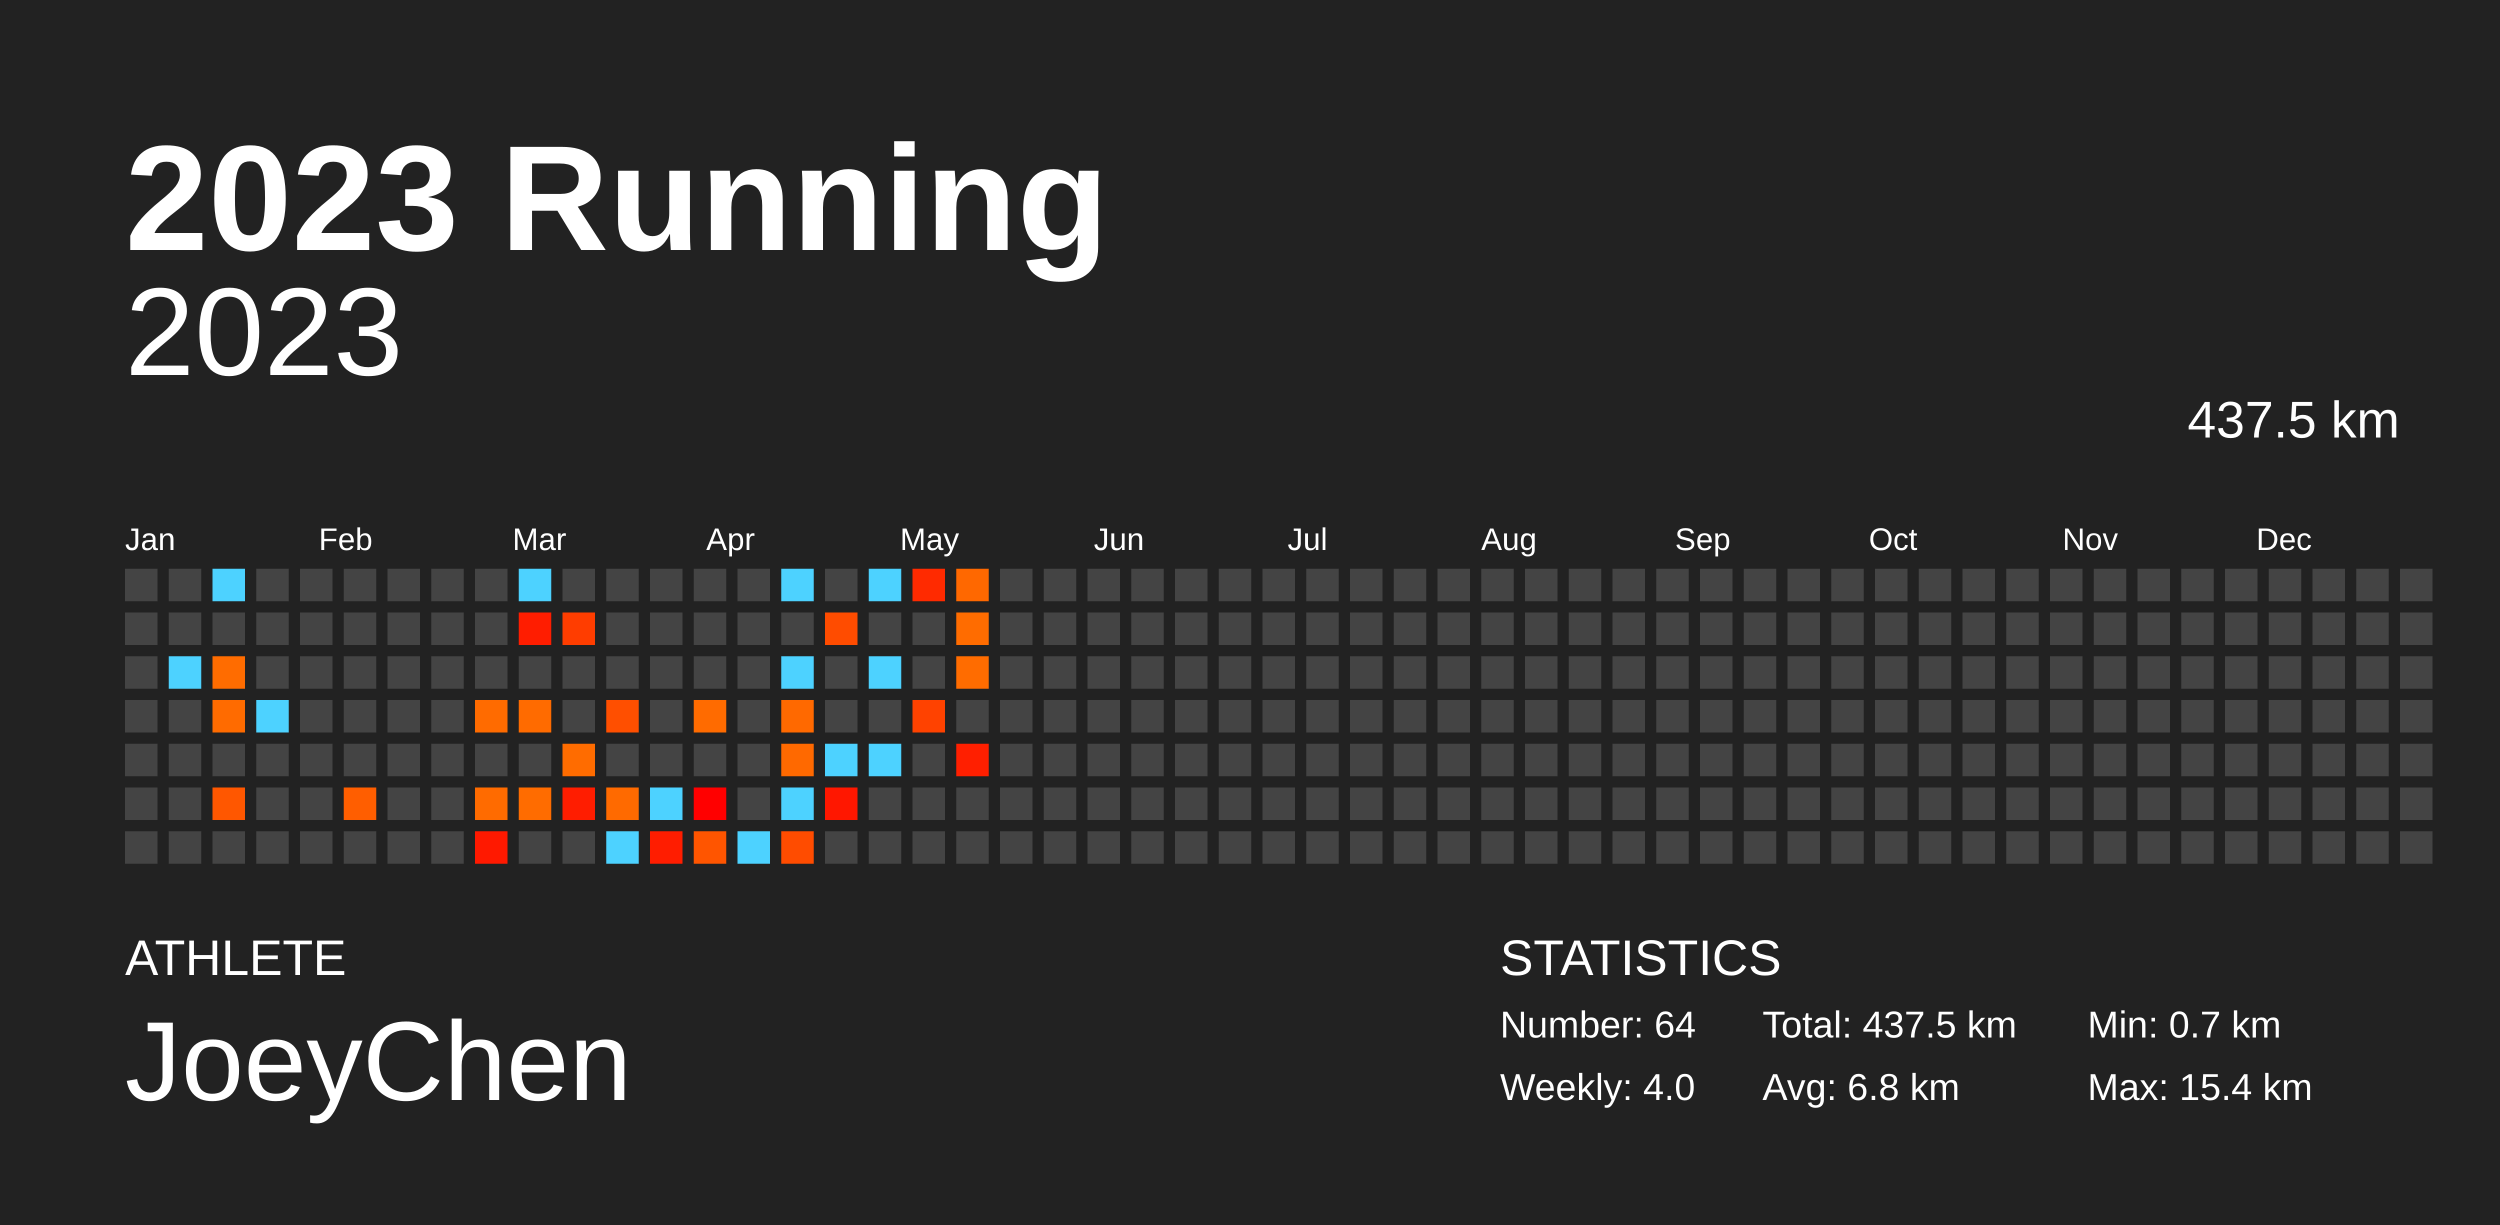
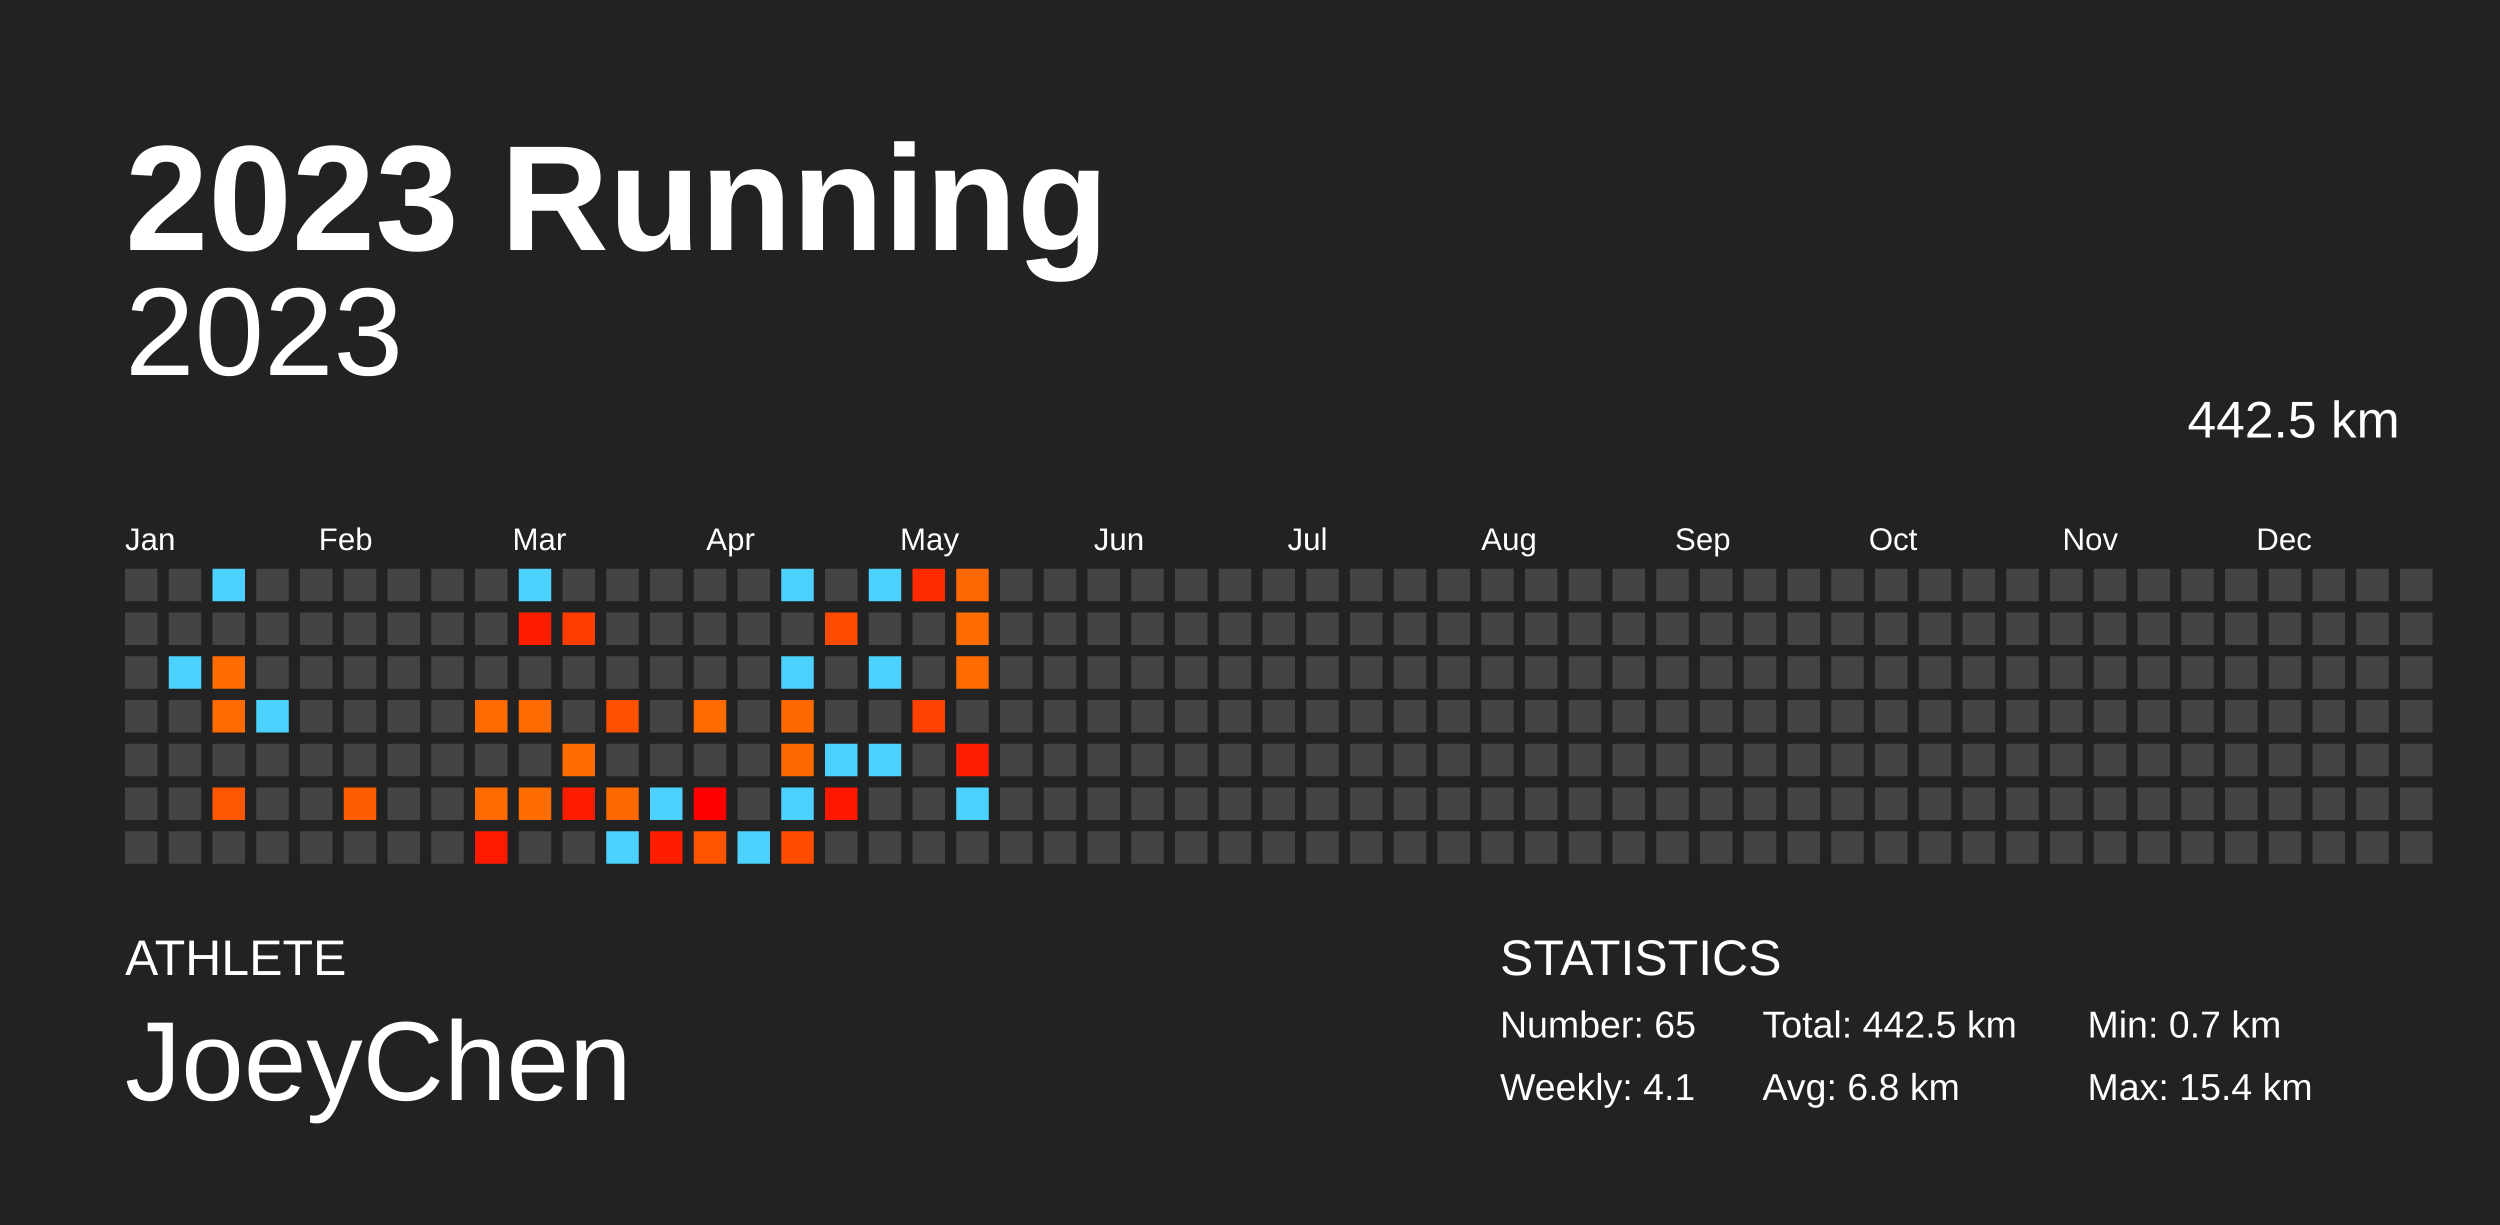
<svg xmlns="http://www.w3.org/2000/svg" baseProfile="full" height="98mm" version="1.1" viewBox="0,0,200,98" width="200mm">
  <defs />
  <rect fill="#222222" height="98" width="200" x="0" y="0" />
  <text fill="#FFFFFF" style="font-size:12px; font-family:Arial; font-weight:bold;" x="10" y="20">2023 Running</text>
  <text fill="#FFFFFF" style="font-size:4px; font-family:Arial" x="10" y="78">ATHLETE</text>
  <text fill="#FFFFFF" style="font-size:9px; font-family:Arial" x="10" y="88">JoeyChen</text>
  <text fill="#FFFFFF" style="font-size:4px; font-family:Arial" x="120" y="78">STATISTICS</text>
-   <text fill="#FFFFFF" style="font-size:3px; font-family:Arial" x="120" y="83">Number: 64</text>
-   <text fill="#FFFFFF" style="font-size:3px; font-family:Arial" x="120" y="88">Weekly: 4.0</text>
-   <text fill="#FFFFFF" style="font-size:3px; font-family:Arial" x="141" y="83">Total: 437.5 km</text>
+   <text fill="#FFFFFF" style="font-size:3px; font-family:Arial" x="120" y="83">Number: 65</text>
+   <text fill="#FFFFFF" style="font-size:3px; font-family:Arial" x="120" y="88">Weekly: 4.1</text>
+   <text fill="#FFFFFF" style="font-size:3px; font-family:Arial" x="141" y="83">Total: 442.5 km</text>
  <text fill="#FFFFFF" style="font-size:3px; font-family:Arial" x="141" y="88">Avg: 6.8 km</text>
  <text fill="#FFFFFF" style="font-size:3px; font-family:Arial" x="167" y="83">Min: 0.7 km</text>
  <text fill="#FFFFFF" style="font-size:3px; font-family:Arial" x="167" y="88">Max: 15.4 km</text>
  <text alignment-baseline="hanging" fill="#FFFFFF" style="font-size:10.0px; font-family:Arial;" x="10" y="30">2023</text>
-   <text alignment-baseline="hanging" fill="#FFFFFF" style="font-size:4.125px; font-family:Arial;" x="175" y="35">437.5 km</text>
+   <text alignment-baseline="hanging" fill="#FFFFFF" style="font-size:4.125px; font-family:Arial;" x="175" y="35">442.5 km</text>
  <text fill="#FFFFFF" style="font-size:2.5px; font-family:Arial" x="10.0" y="44">Jan</text>
  <text fill="#FFFFFF" style="font-size:2.5px; font-family:Arial" x="25.5" y="44">Feb</text>
  <text fill="#FFFFFF" style="font-size:2.5px; font-family:Arial" x="41.0" y="44">Mar</text>
  <text fill="#FFFFFF" style="font-size:2.5px; font-family:Arial" x="56.5" y="44">Apr</text>
  <text fill="#FFFFFF" style="font-size:2.5px; font-family:Arial" x="72.0" y="44">May</text>
  <text fill="#FFFFFF" style="font-size:2.5px; font-family:Arial" x="87.5" y="44">Jun</text>
  <text fill="#FFFFFF" style="font-size:2.5px; font-family:Arial" x="103.0" y="44">Jul</text>
  <text fill="#FFFFFF" style="font-size:2.5px; font-family:Arial" x="118.5" y="44">Aug</text>
  <text fill="#FFFFFF" style="font-size:2.5px; font-family:Arial" x="134.0" y="44">Sep</text>
  <text fill="#FFFFFF" style="font-size:2.5px; font-family:Arial" x="149.5" y="44">Oct</text>
  <text fill="#FFFFFF" style="font-size:2.5px; font-family:Arial" x="165.0" y="44">Nov</text>
  <text fill="#FFFFFF" style="font-size:2.5px; font-family:Arial" x="180.5" y="44">Dec</text>
  <rect fill="#444444" height="2.6" width="2.6" x="10.0" y="45.5" />
  <rect fill="#444444" height="2.6" width="2.6" x="10.0" y="49.0" />
  <rect fill="#444444" height="2.6" width="2.6" x="10.0" y="52.5" />
  <rect fill="#444444" height="2.6" width="2.6" x="10.0" y="56.0" />
  <rect fill="#444444" height="2.6" width="2.6" x="10.0" y="59.5" />
  <rect fill="#444444" height="2.6" width="2.6" x="10.0" y="63.0" />
  <rect fill="#444444" height="2.6" width="2.6" x="10.0" y="66.5" />
  <rect fill="#444444" height="2.6" width="2.6" x="13.5" y="45.5" />
  <rect fill="#444444" height="2.6" width="2.6" x="13.5" y="49.0" />
  <rect fill="#4dd2ff" height="2.6" width="2.6" x="13.5" y="52.5" />
  <rect fill="#444444" height="2.6" width="2.6" x="13.5" y="56.0" />
  <rect fill="#444444" height="2.6" width="2.6" x="13.5" y="59.5" />
  <rect fill="#444444" height="2.6" width="2.6" x="13.5" y="63.0" />
  <rect fill="#444444" height="2.6" width="2.6" x="13.5" y="66.5" />
  <rect fill="#4dd2ff" height="2.6" width="2.6" x="17.0" y="45.5" />
  <rect fill="#444444" height="2.6" width="2.6" x="17.0" y="49.0" />
  <rect fill="#ff6c00" height="2.6" width="2.6" x="17.0" y="52.5" />
  <rect fill="#ff6b00" height="2.6" width="2.6" x="17.0" y="56.0" />
  <rect fill="#444444" height="2.6" width="2.6" x="17.0" y="59.5" />
  <rect fill="#ff5700" height="2.6" width="2.6" x="17.0" y="63.0" />
  <rect fill="#444444" height="2.6" width="2.6" x="17.0" y="66.5" />
  <rect fill="#444444" height="2.6" width="2.6" x="20.5" y="45.5" />
  <rect fill="#444444" height="2.6" width="2.6" x="20.5" y="49.0" />
  <rect fill="#444444" height="2.6" width="2.6" x="20.5" y="52.5" />
  <rect fill="#4dd2ff" height="2.6" width="2.6" x="20.5" y="56.0" />
  <rect fill="#444444" height="2.6" width="2.6" x="20.5" y="59.5" />
  <rect fill="#444444" height="2.6" width="2.6" x="20.5" y="63.0" />
  <rect fill="#444444" height="2.6" width="2.6" x="20.5" y="66.5" />
  <rect fill="#444444" height="2.6" width="2.6" x="24.0" y="45.5" />
  <rect fill="#444444" height="2.6" width="2.6" x="24.0" y="49.0" />
  <rect fill="#444444" height="2.6" width="2.6" x="24.0" y="52.5" />
  <rect fill="#444444" height="2.6" width="2.6" x="24.0" y="56.0" />
  <rect fill="#444444" height="2.6" width="2.6" x="24.0" y="59.5" />
  <rect fill="#444444" height="2.6" width="2.6" x="24.0" y="63.0" />
  <rect fill="#444444" height="2.6" width="2.6" x="24.0" y="66.5" />
  <rect fill="#444444" height="2.6" width="2.6" x="27.5" y="45.5" />
  <rect fill="#444444" height="2.6" width="2.6" x="27.5" y="49.0" />
  <rect fill="#444444" height="2.6" width="2.6" x="27.5" y="52.5" />
  <rect fill="#444444" height="2.6" width="2.6" x="27.5" y="56.0" />
  <rect fill="#444444" height="2.6" width="2.6" x="27.5" y="59.5" />
  <rect fill="#ff5e00" height="2.6" width="2.6" x="27.5" y="63.0" />
  <rect fill="#444444" height="2.6" width="2.6" x="27.5" y="66.5" />
  <rect fill="#444444" height="2.6" width="2.6" x="31.0" y="45.5" />
  <rect fill="#444444" height="2.6" width="2.6" x="31.0" y="49.0" />
  <rect fill="#444444" height="2.6" width="2.6" x="31.0" y="52.5" />
  <rect fill="#444444" height="2.6" width="2.6" x="31.0" y="56.0" />
  <rect fill="#444444" height="2.6" width="2.6" x="31.0" y="59.5" />
  <rect fill="#444444" height="2.6" width="2.6" x="31.0" y="63.0" />
  <rect fill="#444444" height="2.6" width="2.6" x="31.0" y="66.5" />
  <rect fill="#444444" height="2.6" width="2.6" x="34.5" y="45.5" />
  <rect fill="#444444" height="2.6" width="2.6" x="34.5" y="49.0" />
  <rect fill="#444444" height="2.6" width="2.6" x="34.5" y="52.5" />
  <rect fill="#444444" height="2.6" width="2.6" x="34.5" y="56.0" />
  <rect fill="#444444" height="2.6" width="2.6" x="34.5" y="59.5" />
  <rect fill="#444444" height="2.6" width="2.6" x="34.5" y="63.0" />
  <rect fill="#444444" height="2.6" width="2.6" x="34.5" y="66.5" />
  <rect fill="#444444" height="2.6" width="2.6" x="38.0" y="45.5" />
  <rect fill="#444444" height="2.6" width="2.6" x="38.0" y="49.0" />
  <rect fill="#444444" height="2.6" width="2.6" x="38.0" y="52.5" />
  <rect fill="#ff6b00" height="2.6" width="2.6" x="38.0" y="56.0" />
  <rect fill="#444444" height="2.6" width="2.6" x="38.0" y="59.5" />
  <rect fill="#ff6b00" height="2.6" width="2.6" x="38.0" y="63.0" />
  <rect fill="#ff1900" height="2.6" width="2.6" x="38.0" y="66.5" />
  <rect fill="#4dd2ff" height="2.6" width="2.6" x="41.5" y="45.5" />
  <rect fill="#ff1d00" height="2.6" width="2.6" x="41.5" y="49.0" />
  <rect fill="#444444" height="2.6" width="2.6" x="41.5" y="52.5" />
  <rect fill="#ff6b00" height="2.6" width="2.6" x="41.5" y="56.0" />
  <rect fill="#444444" height="2.6" width="2.6" x="41.5" y="59.5" />
  <rect fill="#ff6c00" height="2.6" width="2.6" x="41.5" y="63.0" />
  <rect fill="#444444" height="2.6" width="2.6" x="41.5" y="66.5" />
  <rect fill="#444444" height="2.6" width="2.6" x="45.0" y="45.5" />
  <rect fill="#ff3d00" height="2.6" width="2.6" x="45.0" y="49.0" />
  <rect fill="#444444" height="2.6" width="2.6" x="45.0" y="52.5" />
  <rect fill="#444444" height="2.6" width="2.6" x="45.0" y="56.0" />
  <rect fill="#ff6c00" height="2.6" width="2.6" x="45.0" y="59.5" />
  <rect fill="#ff1d00" height="2.6" width="2.6" x="45.0" y="63.0" />
  <rect fill="#444444" height="2.6" width="2.6" x="45.0" y="66.5" />
  <rect fill="#444444" height="2.6" width="2.6" x="48.5" y="45.5" />
  <rect fill="#444444" height="2.6" width="2.6" x="48.5" y="49.0" />
  <rect fill="#444444" height="2.6" width="2.6" x="48.5" y="52.5" />
  <rect fill="#ff4f00" height="2.6" width="2.6" x="48.5" y="56.0" />
  <rect fill="#444444" height="2.6" width="2.6" x="48.5" y="59.5" />
  <rect fill="#ff6a00" height="2.6" width="2.6" x="48.5" y="63.0" />
  <rect fill="#4dd2ff" height="2.6" width="2.6" x="48.5" y="66.5" />
  <rect fill="#444444" height="2.6" width="2.6" x="52.0" y="45.5" />
  <rect fill="#444444" height="2.6" width="2.6" x="52.0" y="49.0" />
  <rect fill="#444444" height="2.6" width="2.6" x="52.0" y="52.5" />
  <rect fill="#444444" height="2.6" width="2.6" x="52.0" y="56.0" />
  <rect fill="#444444" height="2.6" width="2.6" x="52.0" y="59.5" />
  <rect fill="#4dd2ff" height="2.6" width="2.6" x="52.0" y="63.0" />
  <rect fill="#ff1d00" height="2.6" width="2.6" x="52.0" y="66.5" />
  <rect fill="#444444" height="2.6" width="2.6" x="55.5" y="45.5" />
  <rect fill="#444444" height="2.6" width="2.6" x="55.5" y="49.0" />
  <rect fill="#444444" height="2.6" width="2.6" x="55.5" y="52.5" />
  <rect fill="#ff6b00" height="2.6" width="2.6" x="55.5" y="56.0" />
  <rect fill="#444444" height="2.6" width="2.6" x="55.5" y="59.5" />
  <rect fill="#ff0000" height="2.6" width="2.6" x="55.5" y="63.0" />
  <rect fill="#ff5500" height="2.6" width="2.6" x="55.5" y="66.5" />
  <rect fill="#444444" height="2.6" width="2.6" x="59.0" y="45.5" />
  <rect fill="#444444" height="2.6" width="2.6" x="59.0" y="49.0" />
  <rect fill="#444444" height="2.6" width="2.6" x="59.0" y="52.5" />
  <rect fill="#444444" height="2.6" width="2.6" x="59.0" y="56.0" />
  <rect fill="#444444" height="2.6" width="2.6" x="59.0" y="59.5" />
  <rect fill="#444444" height="2.6" width="2.6" x="59.0" y="63.0" />
  <rect fill="#4dd2ff" height="2.6" width="2.6" x="59.0" y="66.5" />
  <rect fill="#4dd2ff" height="2.6" width="2.6" x="62.5" y="45.5" />
  <rect fill="#444444" height="2.6" width="2.6" x="62.5" y="49.0" />
  <rect fill="#4dd2ff" height="2.6" width="2.6" x="62.5" y="52.5" />
  <rect fill="#ff6900" height="2.6" width="2.6" x="62.5" y="56.0" />
  <rect fill="#ff6900" height="2.6" width="2.6" x="62.5" y="59.5" />
  <rect fill="#4dd2ff" height="2.6" width="2.6" x="62.5" y="63.0" />
  <rect fill="#ff4c00" height="2.6" width="2.6" x="62.5" y="66.5" />
  <rect fill="#444444" height="2.6" width="2.6" x="66.0" y="45.5" />
  <rect fill="#ff4c00" height="2.6" width="2.6" x="66.0" y="49.0" />
  <rect fill="#444444" height="2.6" width="2.6" x="66.0" y="52.5" />
  <rect fill="#444444" height="2.6" width="2.6" x="66.0" y="56.0" />
  <rect fill="#4dd2ff" height="2.6" width="2.6" x="66.0" y="59.5" />
  <rect fill="#ff1700" height="2.6" width="2.6" x="66.0" y="63.0" />
  <rect fill="#444444" height="2.6" width="2.6" x="66.0" y="66.5" />
  <rect fill="#4dd2ff" height="2.6" width="2.6" x="69.5" y="45.5" />
  <rect fill="#444444" height="2.6" width="2.6" x="69.5" y="49.0" />
  <rect fill="#4dd2ff" height="2.6" width="2.6" x="69.5" y="52.5" />
  <rect fill="#444444" height="2.6" width="2.6" x="69.5" y="56.0" />
  <rect fill="#4dd2ff" height="2.6" width="2.6" x="69.5" y="59.5" />
  <rect fill="#444444" height="2.6" width="2.6" x="69.5" y="63.0" />
  <rect fill="#444444" height="2.6" width="2.6" x="69.5" y="66.5" />
  <rect fill="#ff2a00" height="2.6" width="2.6" x="73.0" y="45.5" />
  <rect fill="#444444" height="2.6" width="2.6" x="73.0" y="49.0" />
  <rect fill="#444444" height="2.6" width="2.6" x="73.0" y="52.5" />
  <rect fill="#ff4200" height="2.6" width="2.6" x="73.0" y="56.0" />
  <rect fill="#444444" height="2.6" width="2.6" x="73.0" y="59.5" />
  <rect fill="#444444" height="2.6" width="2.6" x="73.0" y="63.0" />
  <rect fill="#444444" height="2.6" width="2.6" x="73.0" y="66.5" />
  <rect fill="#ff6800" height="2.6" width="2.6" x="76.5" y="45.5" />
  <rect fill="#ff6c00" height="2.6" width="2.6" x="76.5" y="49.0" />
  <rect fill="#ff6c00" height="2.6" width="2.6" x="76.5" y="52.5" />
  <rect fill="#444444" height="2.6" width="2.6" x="76.5" y="56.0" />
  <rect fill="#ff1f00" height="2.6" width="2.6" x="76.5" y="59.5" />
-   <rect fill="#444444" height="2.6" width="2.6" x="76.5" y="63.0" />
+   <rect fill="#4dd2ff" height="2.6" width="2.6" x="76.5" y="63.0" />
  <rect fill="#444444" height="2.6" width="2.6" x="76.5" y="66.5" />
  <rect fill="#444444" height="2.6" width="2.6" x="80.0" y="45.5" />
  <rect fill="#444444" height="2.6" width="2.6" x="80.0" y="49.0" />
  <rect fill="#444444" height="2.6" width="2.6" x="80.0" y="52.5" />
  <rect fill="#444444" height="2.6" width="2.6" x="80.0" y="56.0" />
  <rect fill="#444444" height="2.6" width="2.6" x="80.0" y="59.5" />
  <rect fill="#444444" height="2.6" width="2.6" x="80.0" y="63.0" />
  <rect fill="#444444" height="2.6" width="2.6" x="80.0" y="66.5" />
  <rect fill="#444444" height="2.6" width="2.6" x="83.5" y="45.5" />
  <rect fill="#444444" height="2.6" width="2.6" x="83.5" y="49.0" />
  <rect fill="#444444" height="2.6" width="2.6" x="83.5" y="52.5" />
  <rect fill="#444444" height="2.6" width="2.6" x="83.5" y="56.0" />
  <rect fill="#444444" height="2.6" width="2.6" x="83.5" y="59.5" />
  <rect fill="#444444" height="2.6" width="2.6" x="83.5" y="63.0" />
  <rect fill="#444444" height="2.6" width="2.6" x="83.5" y="66.5" />
  <rect fill="#444444" height="2.6" width="2.6" x="87.0" y="45.5" />
  <rect fill="#444444" height="2.6" width="2.6" x="87.0" y="49.0" />
  <rect fill="#444444" height="2.6" width="2.6" x="87.0" y="52.5" />
  <rect fill="#444444" height="2.6" width="2.6" x="87.0" y="56.0" />
  <rect fill="#444444" height="2.6" width="2.6" x="87.0" y="59.5" />
  <rect fill="#444444" height="2.6" width="2.6" x="87.0" y="63.0" />
  <rect fill="#444444" height="2.6" width="2.6" x="87.0" y="66.5" />
  <rect fill="#444444" height="2.6" width="2.6" x="90.5" y="45.5" />
  <rect fill="#444444" height="2.6" width="2.6" x="90.5" y="49.0" />
  <rect fill="#444444" height="2.6" width="2.6" x="90.5" y="52.5" />
  <rect fill="#444444" height="2.6" width="2.6" x="90.5" y="56.0" />
  <rect fill="#444444" height="2.6" width="2.6" x="90.5" y="59.5" />
  <rect fill="#444444" height="2.6" width="2.6" x="90.5" y="63.0" />
  <rect fill="#444444" height="2.6" width="2.6" x="90.5" y="66.5" />
  <rect fill="#444444" height="2.6" width="2.6" x="94.0" y="45.5" />
  <rect fill="#444444" height="2.6" width="2.6" x="94.0" y="49.0" />
  <rect fill="#444444" height="2.6" width="2.6" x="94.0" y="52.5" />
  <rect fill="#444444" height="2.6" width="2.6" x="94.0" y="56.0" />
  <rect fill="#444444" height="2.6" width="2.6" x="94.0" y="59.5" />
  <rect fill="#444444" height="2.6" width="2.6" x="94.0" y="63.0" />
  <rect fill="#444444" height="2.6" width="2.6" x="94.0" y="66.5" />
  <rect fill="#444444" height="2.6" width="2.6" x="97.5" y="45.5" />
  <rect fill="#444444" height="2.6" width="2.6" x="97.5" y="49.0" />
  <rect fill="#444444" height="2.6" width="2.6" x="97.5" y="52.5" />
  <rect fill="#444444" height="2.6" width="2.6" x="97.5" y="56.0" />
  <rect fill="#444444" height="2.6" width="2.6" x="97.5" y="59.5" />
  <rect fill="#444444" height="2.6" width="2.6" x="97.5" y="63.0" />
  <rect fill="#444444" height="2.6" width="2.6" x="97.5" y="66.5" />
  <rect fill="#444444" height="2.6" width="2.6" x="101.0" y="45.5" />
  <rect fill="#444444" height="2.6" width="2.6" x="101.0" y="49.0" />
  <rect fill="#444444" height="2.6" width="2.6" x="101.0" y="52.5" />
  <rect fill="#444444" height="2.6" width="2.6" x="101.0" y="56.0" />
  <rect fill="#444444" height="2.6" width="2.6" x="101.0" y="59.5" />
  <rect fill="#444444" height="2.6" width="2.6" x="101.0" y="63.0" />
  <rect fill="#444444" height="2.6" width="2.6" x="101.0" y="66.5" />
  <rect fill="#444444" height="2.6" width="2.6" x="104.5" y="45.5" />
  <rect fill="#444444" height="2.6" width="2.6" x="104.5" y="49.0" />
  <rect fill="#444444" height="2.6" width="2.6" x="104.5" y="52.5" />
  <rect fill="#444444" height="2.6" width="2.6" x="104.5" y="56.0" />
  <rect fill="#444444" height="2.6" width="2.6" x="104.5" y="59.5" />
  <rect fill="#444444" height="2.6" width="2.6" x="104.5" y="63.0" />
  <rect fill="#444444" height="2.6" width="2.6" x="104.5" y="66.5" />
  <rect fill="#444444" height="2.6" width="2.6" x="108.0" y="45.5" />
  <rect fill="#444444" height="2.6" width="2.6" x="108.0" y="49.0" />
  <rect fill="#444444" height="2.6" width="2.6" x="108.0" y="52.5" />
  <rect fill="#444444" height="2.6" width="2.6" x="108.0" y="56.0" />
  <rect fill="#444444" height="2.6" width="2.6" x="108.0" y="59.5" />
  <rect fill="#444444" height="2.6" width="2.6" x="108.0" y="63.0" />
  <rect fill="#444444" height="2.6" width="2.6" x="108.0" y="66.5" />
  <rect fill="#444444" height="2.6" width="2.6" x="111.5" y="45.5" />
  <rect fill="#444444" height="2.6" width="2.6" x="111.5" y="49.0" />
  <rect fill="#444444" height="2.6" width="2.6" x="111.5" y="52.5" />
  <rect fill="#444444" height="2.6" width="2.6" x="111.5" y="56.0" />
  <rect fill="#444444" height="2.6" width="2.6" x="111.5" y="59.5" />
  <rect fill="#444444" height="2.6" width="2.6" x="111.5" y="63.0" />
  <rect fill="#444444" height="2.6" width="2.6" x="111.5" y="66.5" />
  <rect fill="#444444" height="2.6" width="2.6" x="115.0" y="45.5" />
  <rect fill="#444444" height="2.6" width="2.6" x="115.0" y="49.0" />
  <rect fill="#444444" height="2.6" width="2.6" x="115.0" y="52.5" />
  <rect fill="#444444" height="2.6" width="2.6" x="115.0" y="56.0" />
  <rect fill="#444444" height="2.6" width="2.6" x="115.0" y="59.5" />
  <rect fill="#444444" height="2.6" width="2.6" x="115.0" y="63.0" />
  <rect fill="#444444" height="2.6" width="2.6" x="115.0" y="66.5" />
  <rect fill="#444444" height="2.6" width="2.6" x="118.5" y="45.5" />
  <rect fill="#444444" height="2.6" width="2.6" x="118.5" y="49.0" />
  <rect fill="#444444" height="2.6" width="2.6" x="118.5" y="52.5" />
  <rect fill="#444444" height="2.6" width="2.6" x="118.5" y="56.0" />
  <rect fill="#444444" height="2.6" width="2.6" x="118.5" y="59.5" />
  <rect fill="#444444" height="2.6" width="2.6" x="118.5" y="63.0" />
  <rect fill="#444444" height="2.6" width="2.6" x="118.5" y="66.5" />
  <rect fill="#444444" height="2.6" width="2.6" x="122.0" y="45.5" />
  <rect fill="#444444" height="2.6" width="2.6" x="122.0" y="49.0" />
  <rect fill="#444444" height="2.6" width="2.6" x="122.0" y="52.5" />
  <rect fill="#444444" height="2.6" width="2.6" x="122.0" y="56.0" />
  <rect fill="#444444" height="2.6" width="2.6" x="122.0" y="59.5" />
  <rect fill="#444444" height="2.6" width="2.6" x="122.0" y="63.0" />
  <rect fill="#444444" height="2.6" width="2.6" x="122.0" y="66.5" />
  <rect fill="#444444" height="2.6" width="2.6" x="125.5" y="45.5" />
  <rect fill="#444444" height="2.6" width="2.6" x="125.5" y="49.0" />
  <rect fill="#444444" height="2.6" width="2.6" x="125.5" y="52.5" />
  <rect fill="#444444" height="2.6" width="2.6" x="125.5" y="56.0" />
  <rect fill="#444444" height="2.6" width="2.6" x="125.5" y="59.5" />
  <rect fill="#444444" height="2.6" width="2.6" x="125.5" y="63.0" />
  <rect fill="#444444" height="2.6" width="2.6" x="125.5" y="66.5" />
  <rect fill="#444444" height="2.6" width="2.6" x="129.0" y="45.5" />
  <rect fill="#444444" height="2.6" width="2.6" x="129.0" y="49.0" />
  <rect fill="#444444" height="2.6" width="2.6" x="129.0" y="52.5" />
  <rect fill="#444444" height="2.6" width="2.6" x="129.0" y="56.0" />
  <rect fill="#444444" height="2.6" width="2.6" x="129.0" y="59.5" />
  <rect fill="#444444" height="2.6" width="2.6" x="129.0" y="63.0" />
  <rect fill="#444444" height="2.6" width="2.6" x="129.0" y="66.5" />
  <rect fill="#444444" height="2.6" width="2.6" x="132.5" y="45.5" />
  <rect fill="#444444" height="2.6" width="2.6" x="132.5" y="49.0" />
  <rect fill="#444444" height="2.6" width="2.6" x="132.5" y="52.5" />
  <rect fill="#444444" height="2.6" width="2.6" x="132.5" y="56.0" />
  <rect fill="#444444" height="2.6" width="2.6" x="132.5" y="59.5" />
  <rect fill="#444444" height="2.6" width="2.6" x="132.5" y="63.0" />
  <rect fill="#444444" height="2.6" width="2.6" x="132.5" y="66.5" />
  <rect fill="#444444" height="2.6" width="2.6" x="136.0" y="45.5" />
  <rect fill="#444444" height="2.6" width="2.6" x="136.0" y="49.0" />
  <rect fill="#444444" height="2.6" width="2.6" x="136.0" y="52.5" />
  <rect fill="#444444" height="2.6" width="2.6" x="136.0" y="56.0" />
  <rect fill="#444444" height="2.6" width="2.6" x="136.0" y="59.5" />
  <rect fill="#444444" height="2.6" width="2.6" x="136.0" y="63.0" />
  <rect fill="#444444" height="2.6" width="2.6" x="136.0" y="66.5" />
  <rect fill="#444444" height="2.6" width="2.6" x="139.5" y="45.5" />
  <rect fill="#444444" height="2.6" width="2.6" x="139.5" y="49.0" />
  <rect fill="#444444" height="2.6" width="2.6" x="139.5" y="52.5" />
  <rect fill="#444444" height="2.6" width="2.6" x="139.5" y="56.0" />
  <rect fill="#444444" height="2.6" width="2.6" x="139.5" y="59.5" />
  <rect fill="#444444" height="2.6" width="2.6" x="139.5" y="63.0" />
  <rect fill="#444444" height="2.6" width="2.6" x="139.5" y="66.5" />
  <rect fill="#444444" height="2.6" width="2.6" x="143.0" y="45.5" />
  <rect fill="#444444" height="2.6" width="2.6" x="143.0" y="49.0" />
  <rect fill="#444444" height="2.6" width="2.6" x="143.0" y="52.5" />
  <rect fill="#444444" height="2.6" width="2.6" x="143.0" y="56.0" />
  <rect fill="#444444" height="2.6" width="2.6" x="143.0" y="59.5" />
  <rect fill="#444444" height="2.6" width="2.6" x="143.0" y="63.0" />
  <rect fill="#444444" height="2.6" width="2.6" x="143.0" y="66.5" />
  <rect fill="#444444" height="2.6" width="2.6" x="146.5" y="45.5" />
  <rect fill="#444444" height="2.6" width="2.6" x="146.5" y="49.0" />
  <rect fill="#444444" height="2.6" width="2.6" x="146.5" y="52.5" />
  <rect fill="#444444" height="2.6" width="2.6" x="146.5" y="56.0" />
  <rect fill="#444444" height="2.6" width="2.6" x="146.5" y="59.5" />
  <rect fill="#444444" height="2.6" width="2.6" x="146.5" y="63.0" />
  <rect fill="#444444" height="2.6" width="2.6" x="146.5" y="66.5" />
  <rect fill="#444444" height="2.6" width="2.6" x="150.0" y="45.5" />
  <rect fill="#444444" height="2.6" width="2.6" x="150.0" y="49.0" />
  <rect fill="#444444" height="2.6" width="2.6" x="150.0" y="52.5" />
  <rect fill="#444444" height="2.6" width="2.6" x="150.0" y="56.0" />
  <rect fill="#444444" height="2.6" width="2.6" x="150.0" y="59.5" />
  <rect fill="#444444" height="2.6" width="2.6" x="150.0" y="63.0" />
  <rect fill="#444444" height="2.6" width="2.6" x="150.0" y="66.5" />
  <rect fill="#444444" height="2.6" width="2.6" x="153.5" y="45.5" />
  <rect fill="#444444" height="2.6" width="2.6" x="153.5" y="49.0" />
  <rect fill="#444444" height="2.6" width="2.6" x="153.5" y="52.5" />
  <rect fill="#444444" height="2.6" width="2.6" x="153.5" y="56.0" />
  <rect fill="#444444" height="2.6" width="2.6" x="153.5" y="59.5" />
  <rect fill="#444444" height="2.6" width="2.6" x="153.5" y="63.0" />
  <rect fill="#444444" height="2.6" width="2.6" x="153.5" y="66.5" />
  <rect fill="#444444" height="2.6" width="2.6" x="157.0" y="45.5" />
  <rect fill="#444444" height="2.6" width="2.6" x="157.0" y="49.0" />
  <rect fill="#444444" height="2.6" width="2.6" x="157.0" y="52.5" />
  <rect fill="#444444" height="2.6" width="2.6" x="157.0" y="56.0" />
  <rect fill="#444444" height="2.6" width="2.6" x="157.0" y="59.5" />
  <rect fill="#444444" height="2.6" width="2.6" x="157.0" y="63.0" />
  <rect fill="#444444" height="2.6" width="2.6" x="157.0" y="66.5" />
  <rect fill="#444444" height="2.6" width="2.6" x="160.5" y="45.5" />
  <rect fill="#444444" height="2.6" width="2.6" x="160.5" y="49.0" />
  <rect fill="#444444" height="2.6" width="2.6" x="160.5" y="52.5" />
  <rect fill="#444444" height="2.6" width="2.6" x="160.5" y="56.0" />
  <rect fill="#444444" height="2.6" width="2.6" x="160.5" y="59.5" />
  <rect fill="#444444" height="2.6" width="2.6" x="160.5" y="63.0" />
  <rect fill="#444444" height="2.6" width="2.6" x="160.5" y="66.5" />
  <rect fill="#444444" height="2.6" width="2.6" x="164.0" y="45.5" />
  <rect fill="#444444" height="2.6" width="2.6" x="164.0" y="49.0" />
  <rect fill="#444444" height="2.6" width="2.6" x="164.0" y="52.5" />
  <rect fill="#444444" height="2.6" width="2.6" x="164.0" y="56.0" />
  <rect fill="#444444" height="2.6" width="2.6" x="164.0" y="59.5" />
  <rect fill="#444444" height="2.6" width="2.6" x="164.0" y="63.0" />
  <rect fill="#444444" height="2.6" width="2.6" x="164.0" y="66.5" />
  <rect fill="#444444" height="2.6" width="2.6" x="167.5" y="45.5" />
  <rect fill="#444444" height="2.6" width="2.6" x="167.5" y="49.0" />
  <rect fill="#444444" height="2.6" width="2.6" x="167.5" y="52.5" />
  <rect fill="#444444" height="2.6" width="2.6" x="167.5" y="56.0" />
  <rect fill="#444444" height="2.6" width="2.6" x="167.5" y="59.5" />
  <rect fill="#444444" height="2.6" width="2.6" x="167.5" y="63.0" />
  <rect fill="#444444" height="2.6" width="2.6" x="167.5" y="66.5" />
  <rect fill="#444444" height="2.6" width="2.6" x="171.0" y="45.5" />
  <rect fill="#444444" height="2.6" width="2.6" x="171.0" y="49.0" />
  <rect fill="#444444" height="2.6" width="2.6" x="171.0" y="52.5" />
  <rect fill="#444444" height="2.6" width="2.6" x="171.0" y="56.0" />
  <rect fill="#444444" height="2.6" width="2.6" x="171.0" y="59.5" />
  <rect fill="#444444" height="2.6" width="2.6" x="171.0" y="63.0" />
  <rect fill="#444444" height="2.6" width="2.6" x="171.0" y="66.5" />
  <rect fill="#444444" height="2.6" width="2.6" x="174.5" y="45.5" />
  <rect fill="#444444" height="2.6" width="2.6" x="174.5" y="49.0" />
  <rect fill="#444444" height="2.6" width="2.6" x="174.5" y="52.5" />
  <rect fill="#444444" height="2.6" width="2.6" x="174.5" y="56.0" />
  <rect fill="#444444" height="2.6" width="2.6" x="174.5" y="59.5" />
  <rect fill="#444444" height="2.6" width="2.6" x="174.5" y="63.0" />
  <rect fill="#444444" height="2.6" width="2.6" x="174.5" y="66.5" />
  <rect fill="#444444" height="2.6" width="2.6" x="178.0" y="45.5" />
  <rect fill="#444444" height="2.6" width="2.6" x="178.0" y="49.0" />
  <rect fill="#444444" height="2.6" width="2.6" x="178.0" y="52.5" />
  <rect fill="#444444" height="2.6" width="2.6" x="178.0" y="56.0" />
  <rect fill="#444444" height="2.6" width="2.6" x="178.0" y="59.5" />
  <rect fill="#444444" height="2.6" width="2.6" x="178.0" y="63.0" />
  <rect fill="#444444" height="2.6" width="2.6" x="178.0" y="66.5" />
  <rect fill="#444444" height="2.6" width="2.6" x="181.5" y="45.5" />
  <rect fill="#444444" height="2.6" width="2.6" x="181.5" y="49.0" />
  <rect fill="#444444" height="2.6" width="2.6" x="181.5" y="52.5" />
  <rect fill="#444444" height="2.6" width="2.6" x="181.5" y="56.0" />
  <rect fill="#444444" height="2.6" width="2.6" x="181.5" y="59.5" />
  <rect fill="#444444" height="2.6" width="2.6" x="181.5" y="63.0" />
  <rect fill="#444444" height="2.6" width="2.6" x="181.5" y="66.5" />
  <rect fill="#444444" height="2.6" width="2.6" x="185.0" y="45.5" />
  <rect fill="#444444" height="2.6" width="2.6" x="185.0" y="49.0" />
  <rect fill="#444444" height="2.6" width="2.6" x="185.0" y="52.5" />
  <rect fill="#444444" height="2.6" width="2.6" x="185.0" y="56.0" />
  <rect fill="#444444" height="2.6" width="2.6" x="185.0" y="59.5" />
  <rect fill="#444444" height="2.6" width="2.6" x="185.0" y="63.0" />
  <rect fill="#444444" height="2.6" width="2.6" x="185.0" y="66.5" />
  <rect fill="#444444" height="2.6" width="2.6" x="188.5" y="45.5" />
  <rect fill="#444444" height="2.6" width="2.6" x="188.5" y="49.0" />
  <rect fill="#444444" height="2.6" width="2.6" x="188.5" y="52.5" />
  <rect fill="#444444" height="2.6" width="2.6" x="188.5" y="56.0" />
  <rect fill="#444444" height="2.6" width="2.6" x="188.5" y="59.5" />
  <rect fill="#444444" height="2.6" width="2.6" x="188.5" y="63.0" />
  <rect fill="#444444" height="2.6" width="2.6" x="188.5" y="66.5" />
  <rect fill="#444444" height="2.6" width="2.6" x="192.0" y="45.5" />
  <rect fill="#444444" height="2.6" width="2.6" x="192.0" y="49.0" />
  <rect fill="#444444" height="2.6" width="2.6" x="192.0" y="52.5" />
  <rect fill="#444444" height="2.6" width="2.6" x="192.0" y="56.0" />
  <rect fill="#444444" height="2.6" width="2.6" x="192.0" y="59.5" />
  <rect fill="#444444" height="2.6" width="2.6" x="192.0" y="63.0" />
  <rect fill="#444444" height="2.6" width="2.6" x="192.0" y="66.5" />
</svg>
